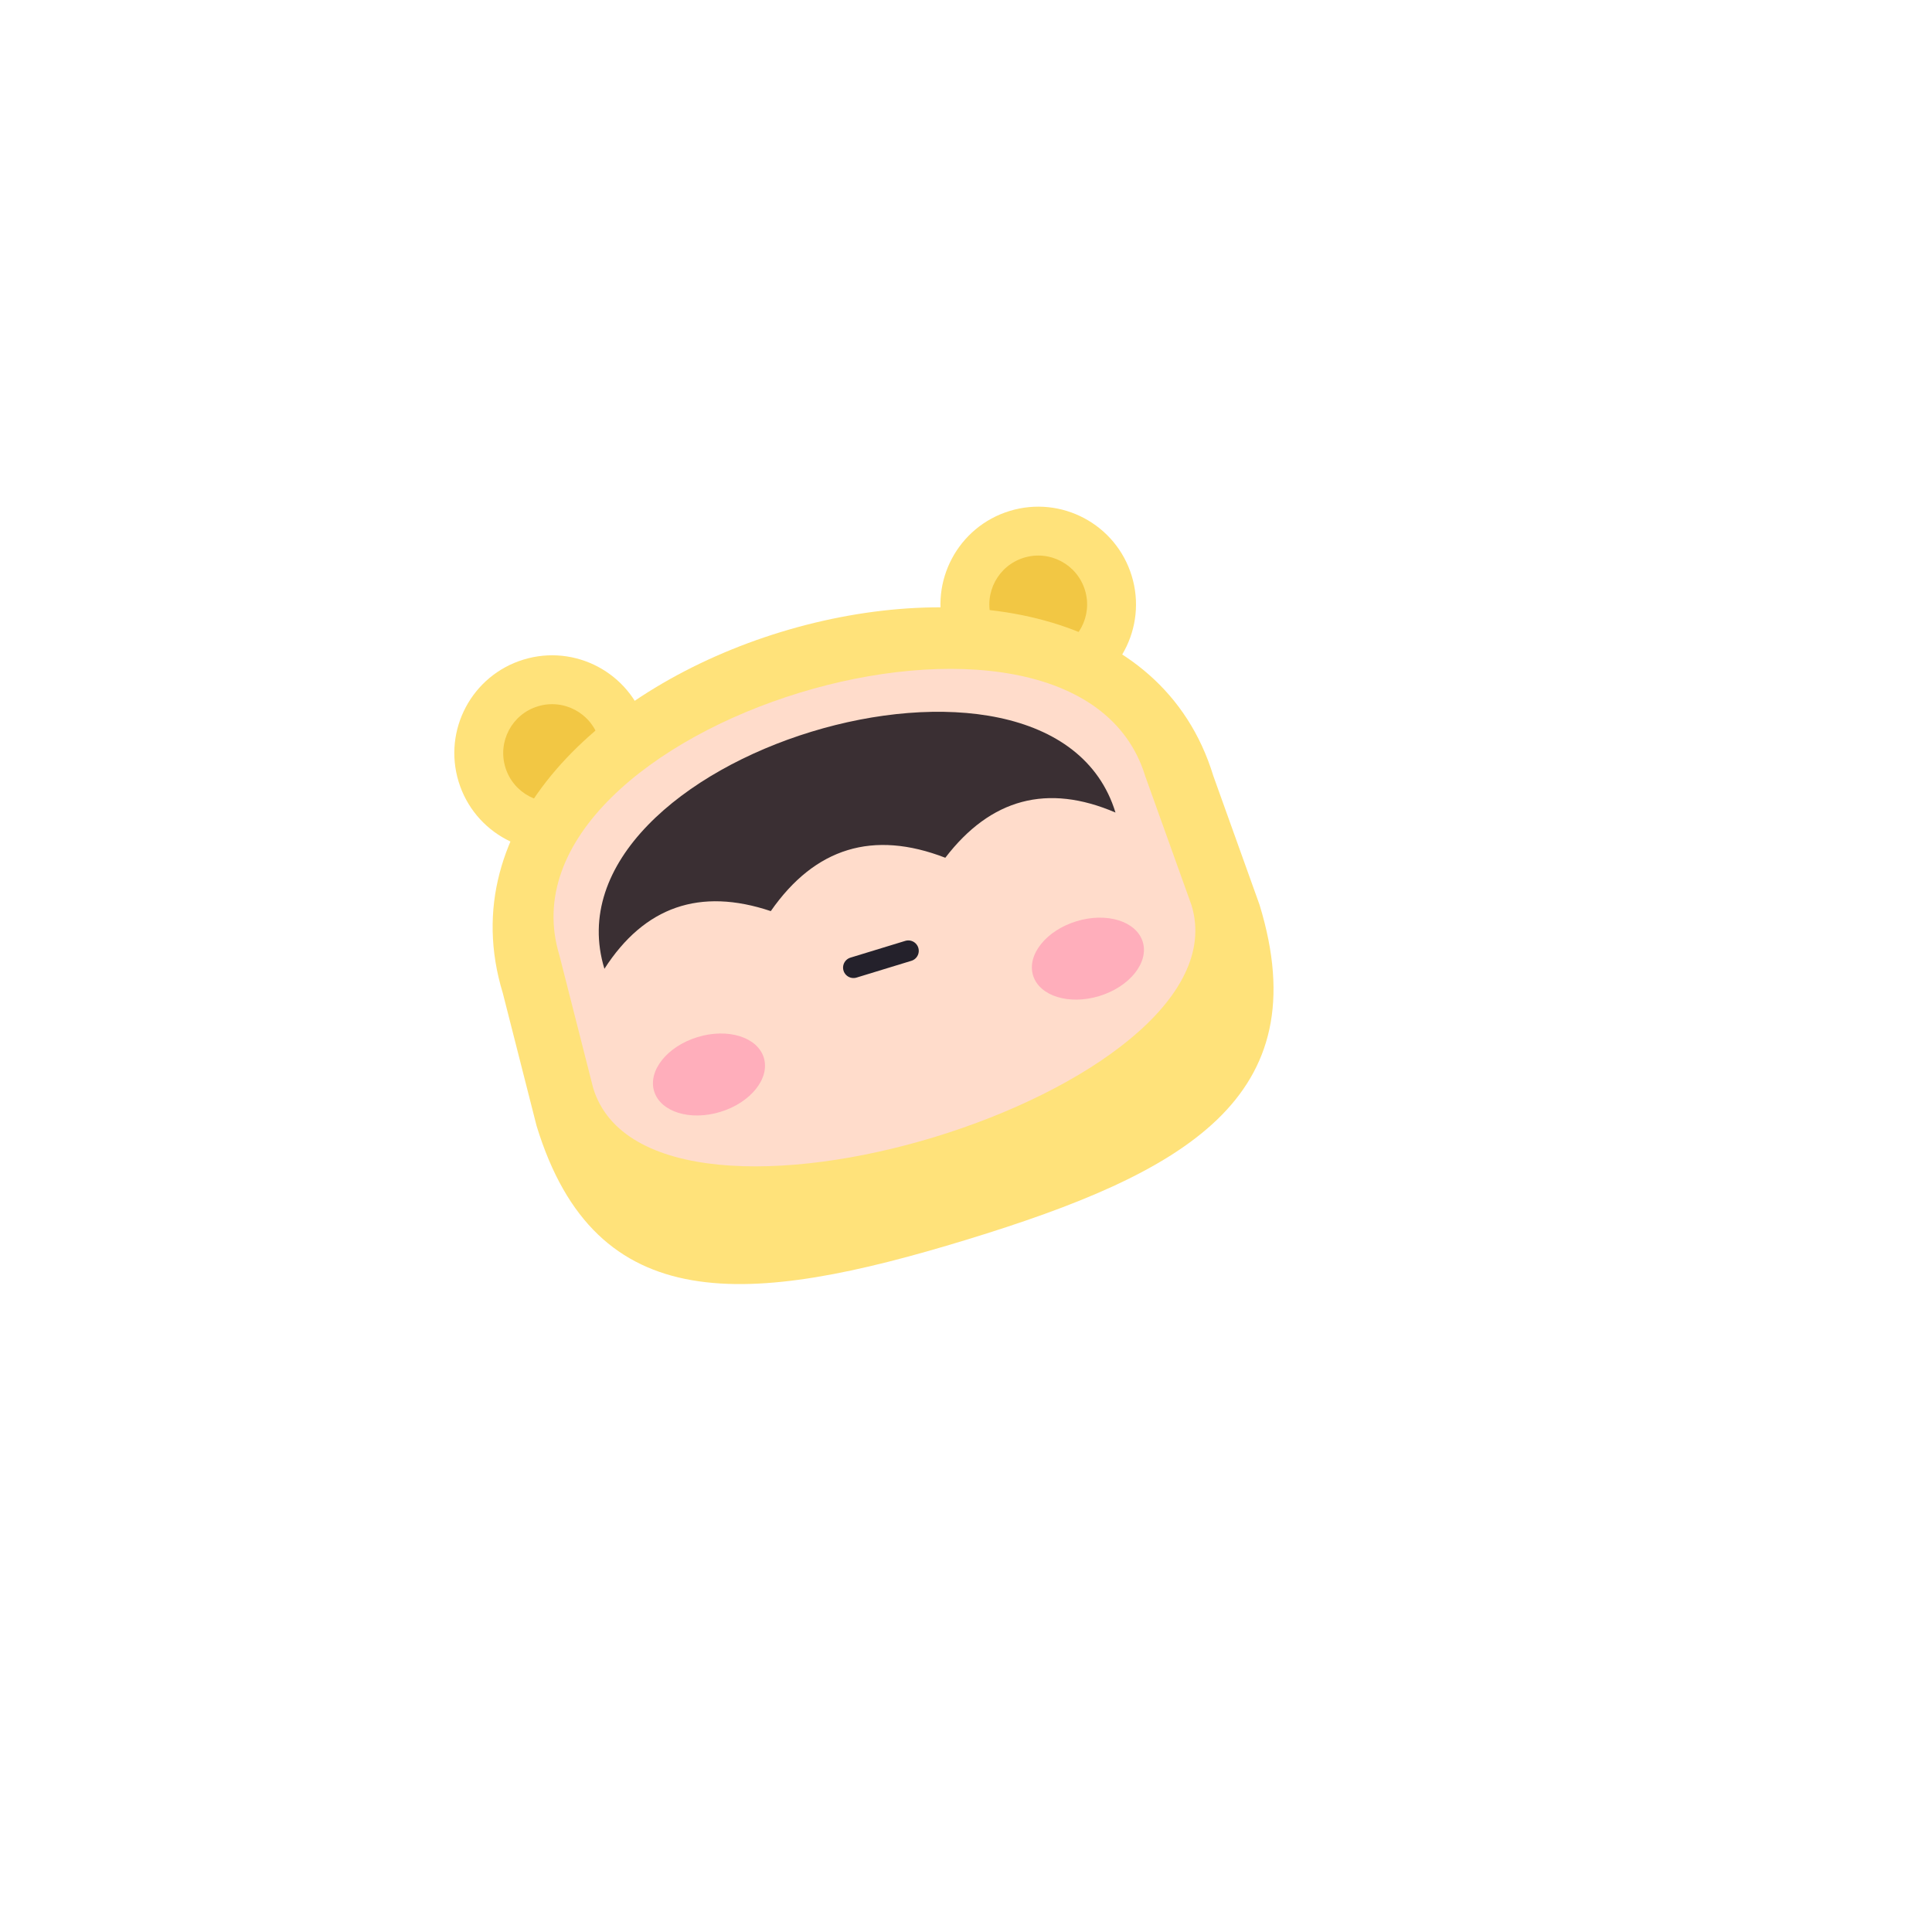
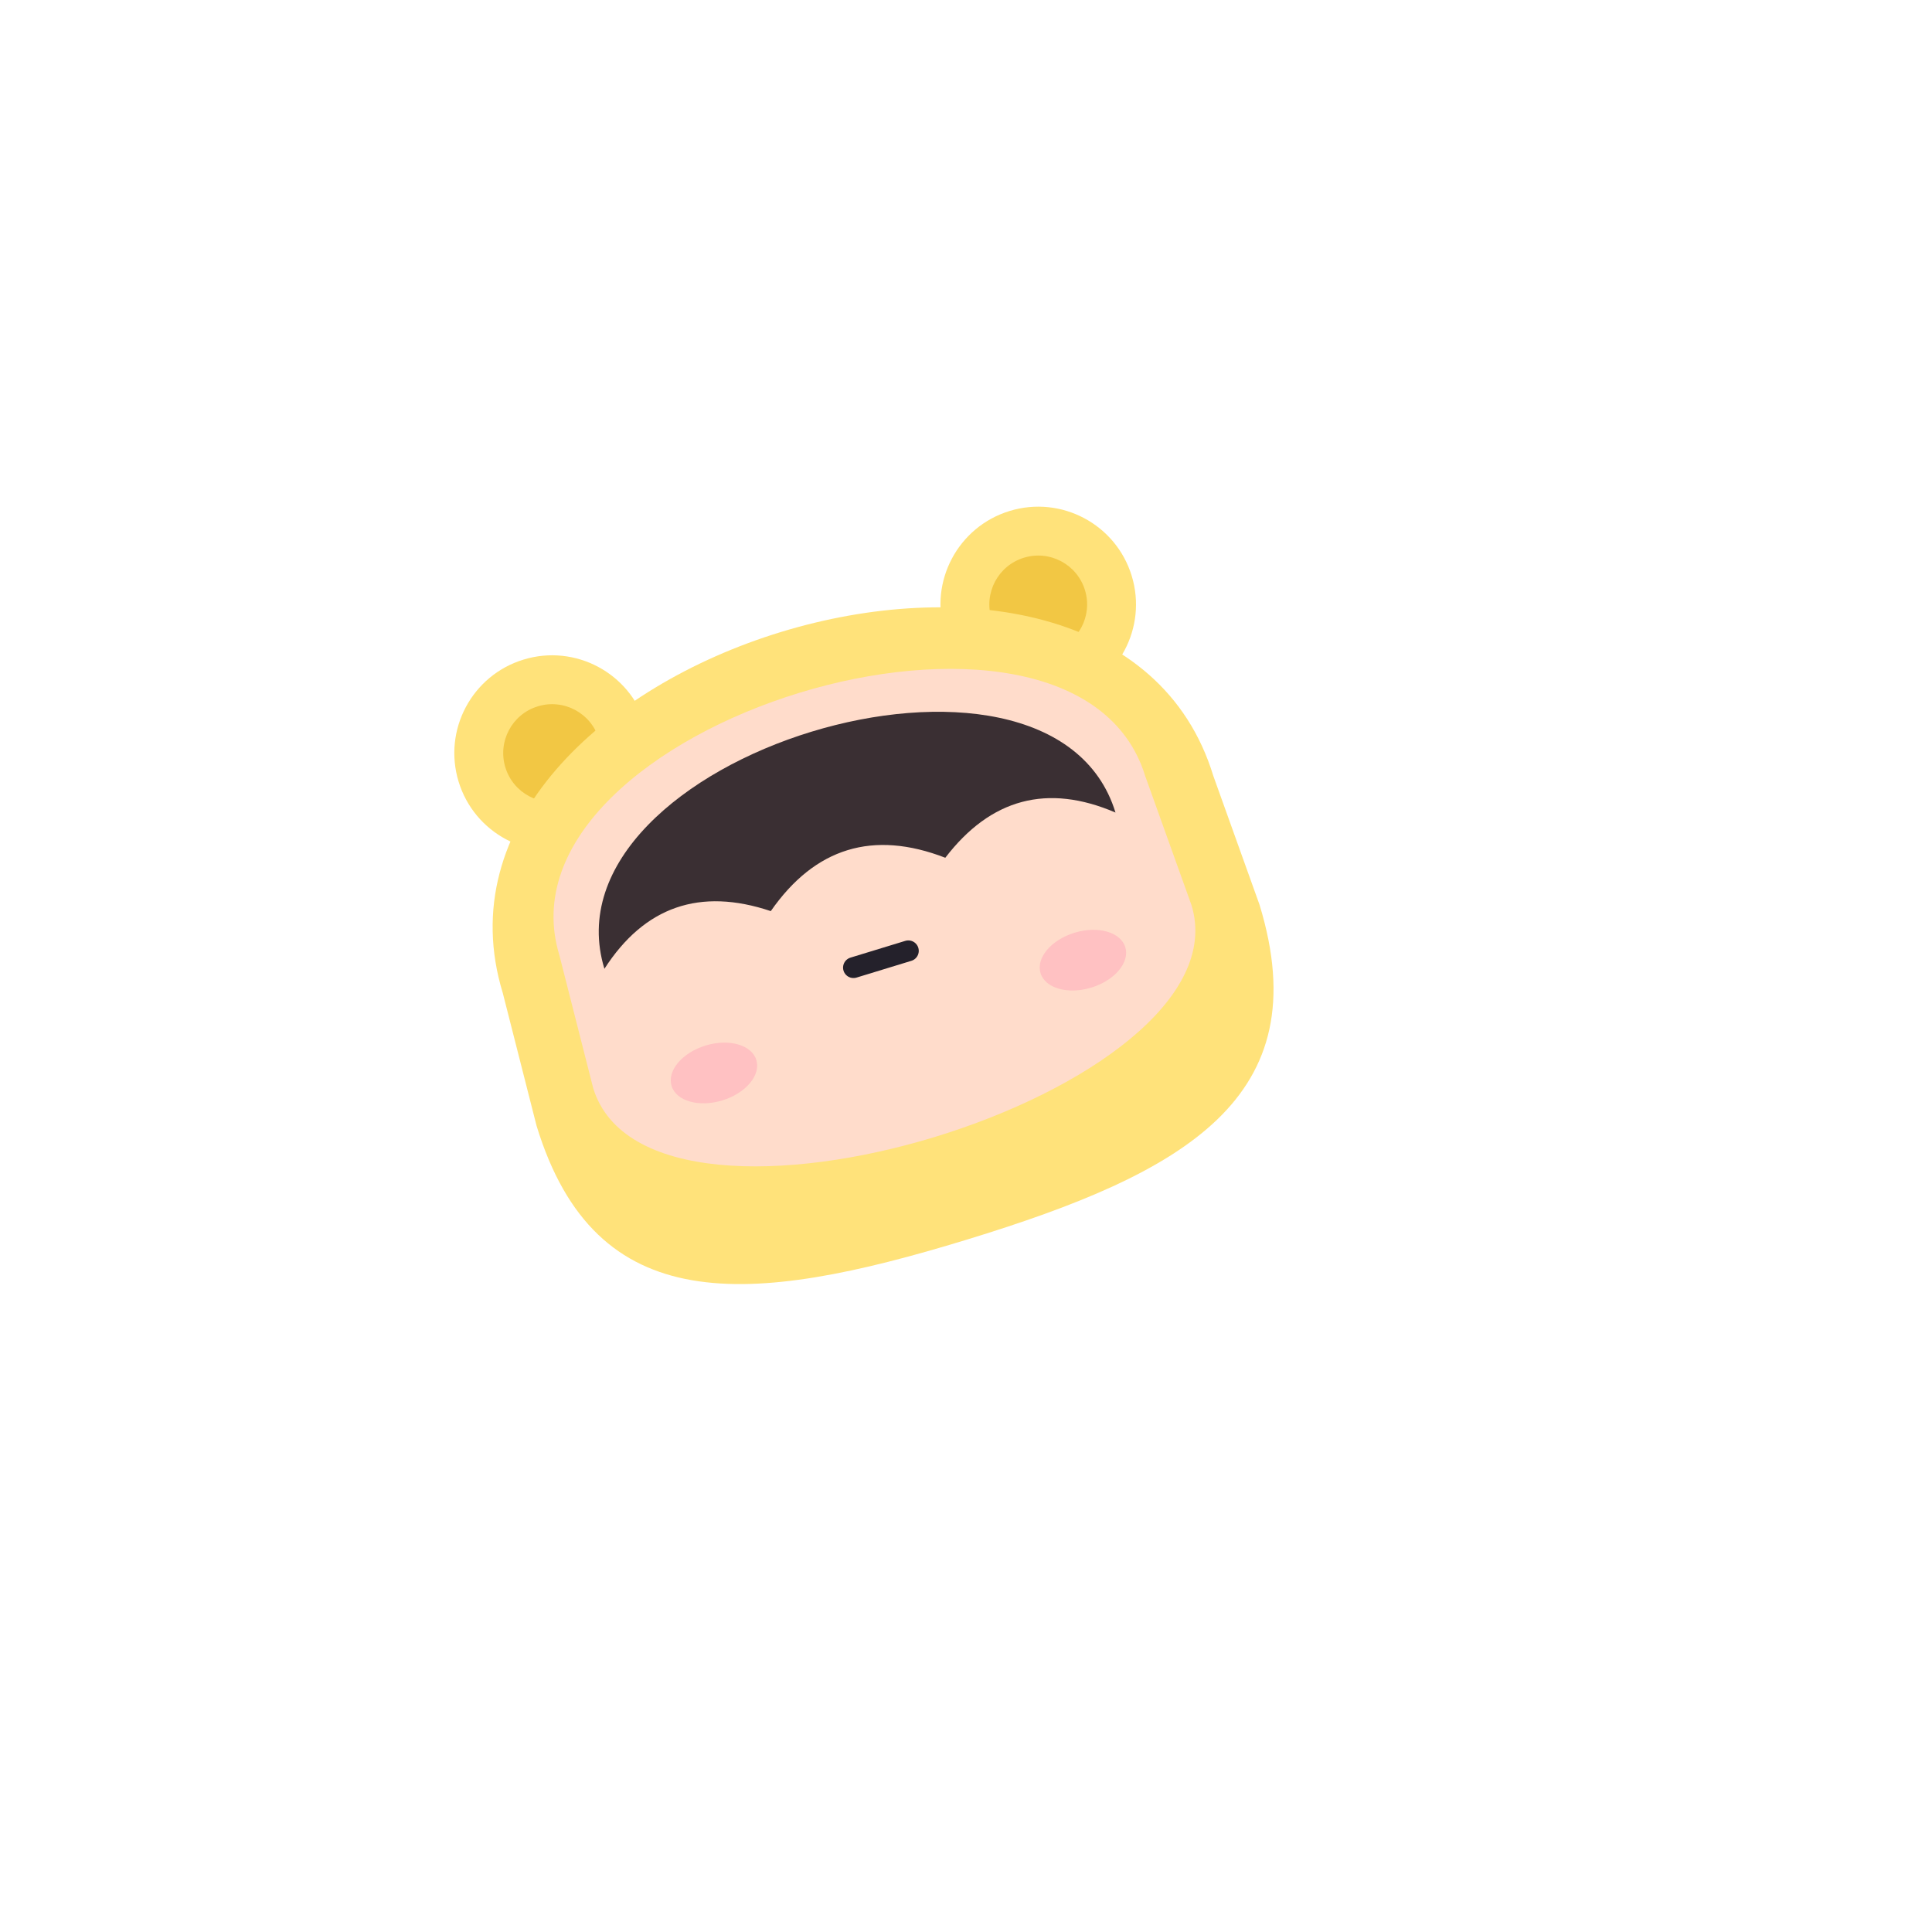
<svg xmlns="http://www.w3.org/2000/svg" viewBox="0 0 480 480" width="480" height="480">
  <g transform="translate(240 464) scale(0.88) translate(-240 -464)">
    <g transform="translate(240 470) scale(0.92) translate(-240 -470)">
      <g transform="translate(0 0) rotate(-4 240 384)">
        <g transform="rotate(-13 240 236)">
          <circle cx="162" cy="92" r="30" fill="#FFE27A" />
          <circle cx="318" cy="92" r="30" fill="#FFE27A" />
          <circle cx="162" cy="92" r="15" fill="#F2C744" />
          <circle cx="318" cy="92" r="15" fill="#F2C744" />
          <path d="M126 158 C126 50 354 50 354 158 L356 200 C356 262 310 272 240 272 C170 272 124 262 124 200 Z" fill="#FFE27A" />
          <path d="M146 152 C146 78 334 78 334 152 L336 194 C336 254 144 254 144 194 Z" fill="#FFDCCB" />
          <path d="M158 160 C158 92 322 92 322 160 Q296 138 268 158 Q240 136 212 158 Q184 138 158 160 Z" fill="#3A2F33" />
          <g transform="translate(240 178) scale(0.8) translate(-240 -262)">
-             <ellipse cx="164" cy="290" rx="22" ry="15" fill="#FF8FB1" opacity="0.6" />
-             <ellipse cx="316" cy="290" rx="22" ry="15" fill="#FF8FB1" opacity="0.6" />
+             <ellipse cx="166" cy="290" rx="17" ry="11" fill="#FF8FB1" opacity="0.36" />
+             <ellipse cx="314" cy="290" rx="17" ry="11" fill="#FF8FB1" opacity="0.36" />
            <path d="M229 267 h22" stroke="#24212B" stroke-width="8" stroke-linecap="round" />
          </g>
        </g>
      </g>
    </g>
  </g>
</svg>
